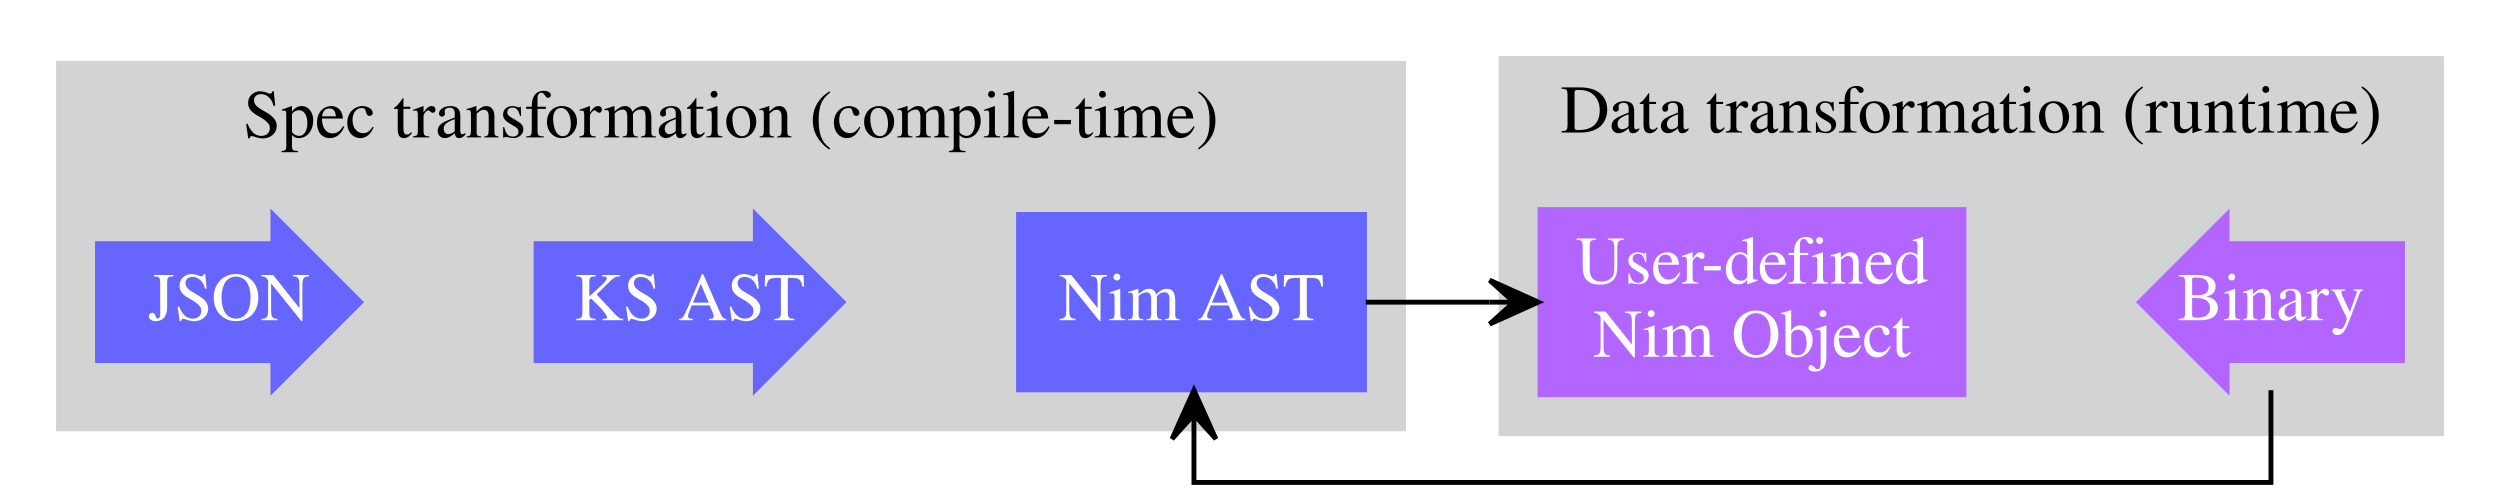
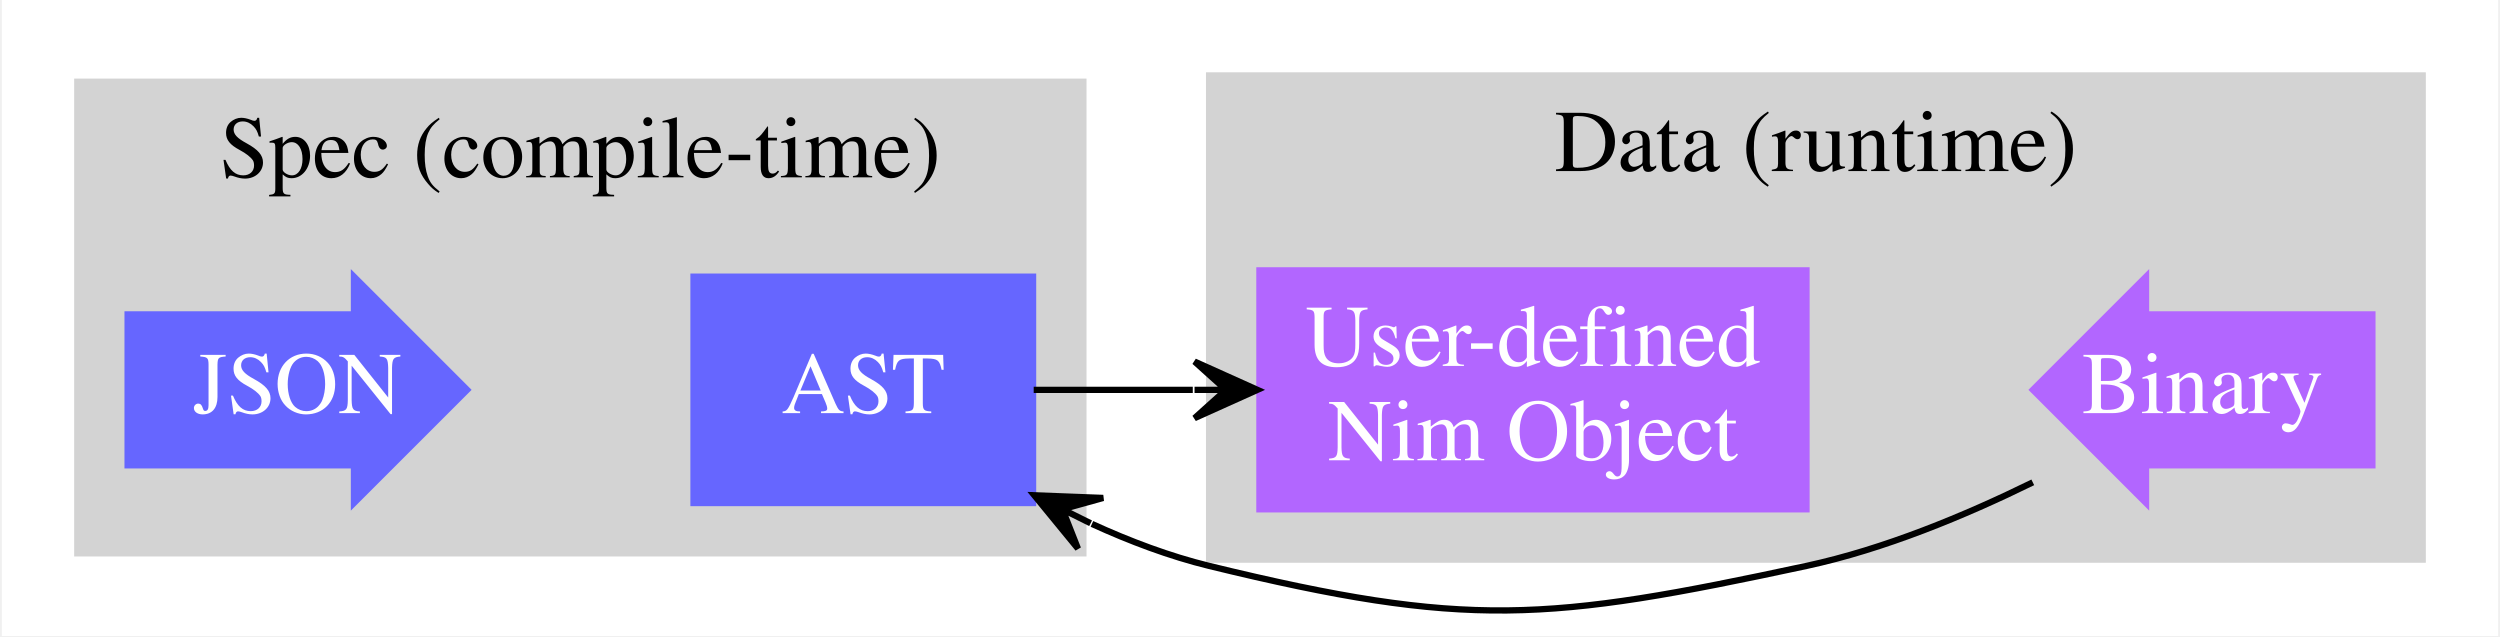
- <svg xmlns="http://www.w3.org/2000/svg" width="513pt" height="103pt" viewBox="0.00 0.00 513.00 103.00">
-   <g id="graph0" class="graph" transform="scale(1 1) rotate(0) translate(4 99)">
-     <polygon fill="white" stroke="transparent" points="-4,4 -4,-99 509,-99 509,4 -4,4" />
+ <svg xmlns="http://www.w3.org/2000/svg" width="397pt" height="101pt" viewBox="0.00 0.00 397.00 101.15">
+   <g id="graph0" class="graph" transform="scale(1 1) rotate(0) translate(4 97.15)">
+     <polygon fill="white" stroke="transparent" points="-4,4 -4,-97.15 393,-97.15 393,4 -4,4" />
    <g id="clust1" class="cluster">
-       <polygon fill="lightgrey" stroke="lightgrey" points="8,-11 8,-86 284,-86 284,-11 8,-11" />
-       <text text-anchor="middle" x="146" y="-70.8" font-family="Times,serif" font-size="14.00">Spec transformation (compile-time)</text>
+       <polygon fill="lightgrey" stroke="lightgrey" points="8,-9.15 8,-84.15 168,-84.15 168,-9.15 8,-9.15" />
+       <text text-anchor="middle" x="88" y="-68.95" font-family="Times,serif" font-size="14.00">Spec (compile-time)</text>
    </g>
    <g id="clust2" class="cluster">
-       <polygon fill="lightgrey" stroke="lightgrey" points="304,-10 304,-87 497,-87 497,-10 304,-10" />
-       <text text-anchor="middle" x="400.5" y="-71.8" font-family="Times,serif" font-size="14.00">Data transformation (runtime)</text>
+       <polygon fill="lightgrey" stroke="lightgrey" points="188,-8.15 188,-85.15 381,-85.15 381,-8.15 188,-8.15" />
+       <text text-anchor="middle" x="284.5" y="-69.95" font-family="Times,serif" font-size="14.00">Data (runtime)</text>
    </g>
    <g id="node1" class="node">
-       <polygon fill="#6666ff" stroke="#6666ff" points="52,-49 16,-49 16,-25 52,-25 52,-19 70,-37 52,-55 52,-49" />
-       <text text-anchor="middle" x="43" y="-33.3" font-family="Times,serif" font-size="14.00" fill="white">JSON</text>
+       <polygon fill="#6666ff" stroke="#6666ff" points="52,-47.15 16,-47.15 16,-23.15 52,-23.15 52,-17.15 70,-35.15 52,-53.15 52,-47.15" />
+       <text text-anchor="middle" x="43" y="-31.45" font-family="Times,serif" font-size="14.00" fill="white">JSON</text>
    </g>
    <g id="node2" class="node">
-       <polygon fill="#6666ff" stroke="#6666ff" points="151,-49 106,-49 106,-25 151,-25 151,-19 169,-37 151,-55 151,-49" />
-       <text text-anchor="middle" x="137.5" y="-33.3" font-family="Times,serif" font-size="14.00" fill="white">KS AST</text>
+       <polygon fill="#6666ff" stroke="#6666ff" points="160,-53.15 106,-53.15 106,-17.15 160,-17.15 160,-53.15" />
+       <text text-anchor="middle" x="133" y="-31.45" font-family="Times,serif" font-size="14.00" fill="white">AST</text>
    </g>
    <g id="node3" class="node">
-       <polygon fill="#6666ff" stroke="#6666ff" points="276,-55 205,-55 205,-19 276,-19 276,-55" />
-       <text text-anchor="middle" x="240.5" y="-33.3" font-family="Times,serif" font-size="14.00" fill="white">Nim AST</text>
+       <polygon fill="#b266ff" stroke="#b266ff" points="283,-54.15 196,-54.15 196,-16.15 283,-16.15 283,-54.15" />
+       <text text-anchor="middle" x="239.5" y="-38.95" font-family="Times,serif" font-size="14.00" fill="white">User-defined</text>
+       <text text-anchor="middle" x="239.5" y="-23.95" font-family="Times,serif" font-size="14.00" fill="white">Nim Object</text>
+     </g>
+     <g id="edge2" class="edge">
+       <path fill="none" stroke="black" d="M160.1,-35.15C167.83,-35.15 176.6,-35.15 185.4,-35.15" />
+       <polygon fill="black" stroke="black" points="195.68,-35.15 185.68,-39.65 190.68,-35.15 185.68,-35.15 185.68,-35.15 185.68,-35.15 190.68,-35.15 185.68,-30.65 195.68,-35.15 195.68,-35.15" />
    </g>
    <g id="node4" class="node">
-       <polygon fill="#b266ff" stroke="#b266ff" points="399,-56 312,-56 312,-18 399,-18 399,-56" />
-       <text text-anchor="middle" x="355.5" y="-40.8" font-family="Times,serif" font-size="14.00" fill="white">User-defined</text>
-       <text text-anchor="middle" x="355.5" y="-25.8" font-family="Times,serif" font-size="14.00" fill="white">Nim Object</text>
+       <polygon fill="#b266ff" stroke="#b266ff" points="373,-47.15 337,-47.15 337,-53.15 319,-35.15 337,-17.15 337,-23.15 373,-23.15 373,-47.15" />
+       <text text-anchor="middle" x="346" y="-31.45" font-family="Times,serif" font-size="14.00" fill="white">Binary</text>
    </g>
-     <g id="edge3" class="edge">
-       <path fill="none" stroke="black" d="M276.26,-37C276.26,-37 301.67,-37 301.67,-37" />
-       <polygon fill="black" stroke="black" points="311.67,-37 301.67,-41.5 306.67,-37 301.67,-37 301.67,-37 301.67,-37 306.67,-37 301.67,-32.5 311.67,-37 311.67,-37" />
-     </g>
-     <g id="node5" class="node">
-       <polygon fill="#b266ff" stroke="#b266ff" points="489,-49 453,-49 453,-55 435,-37 453,-19 453,-25 489,-25 489,-49" />
-       <text text-anchor="middle" x="462" y="-33.3" font-family="Times,serif" font-size="14.00" fill="white">Binary</text>
-     </g>
-     <g id="edge5" class="edge">
-       <path fill="none" stroke="black" d="M462,-18.93C462,-9.54 462,0 462,0 462,0 241,0 241,0 241,0 241,-8.93 241,-8.93" />
-       <polygon fill="black" stroke="black" points="241,-18.93 236.5,-8.93 241,-13.93 241,-8.93 241,-8.93 241,-8.93 241,-13.93 245.5,-8.93 241,-18.93 241,-18.93" />
+     <g id="edge4" class="edge">
+       <path fill="none" stroke="black" d="M318.99,-20.44C308.21,-15.14 295.35,-9.81 283,-7.15 241.72,1.73 229.02,2.85 188,-7.15 181.74,-8.68 175.39,-11.07 169.36,-13.83" />
+       <polygon fill="black" stroke="black" points="160.19,-18.38 167.14,-9.9 164.67,-16.16 169.15,-13.93 169.15,-13.93 169.15,-13.93 164.67,-16.16 171.15,-17.96 160.19,-18.38 160.19,-18.38" />
    </g>
  </g>
</svg>
